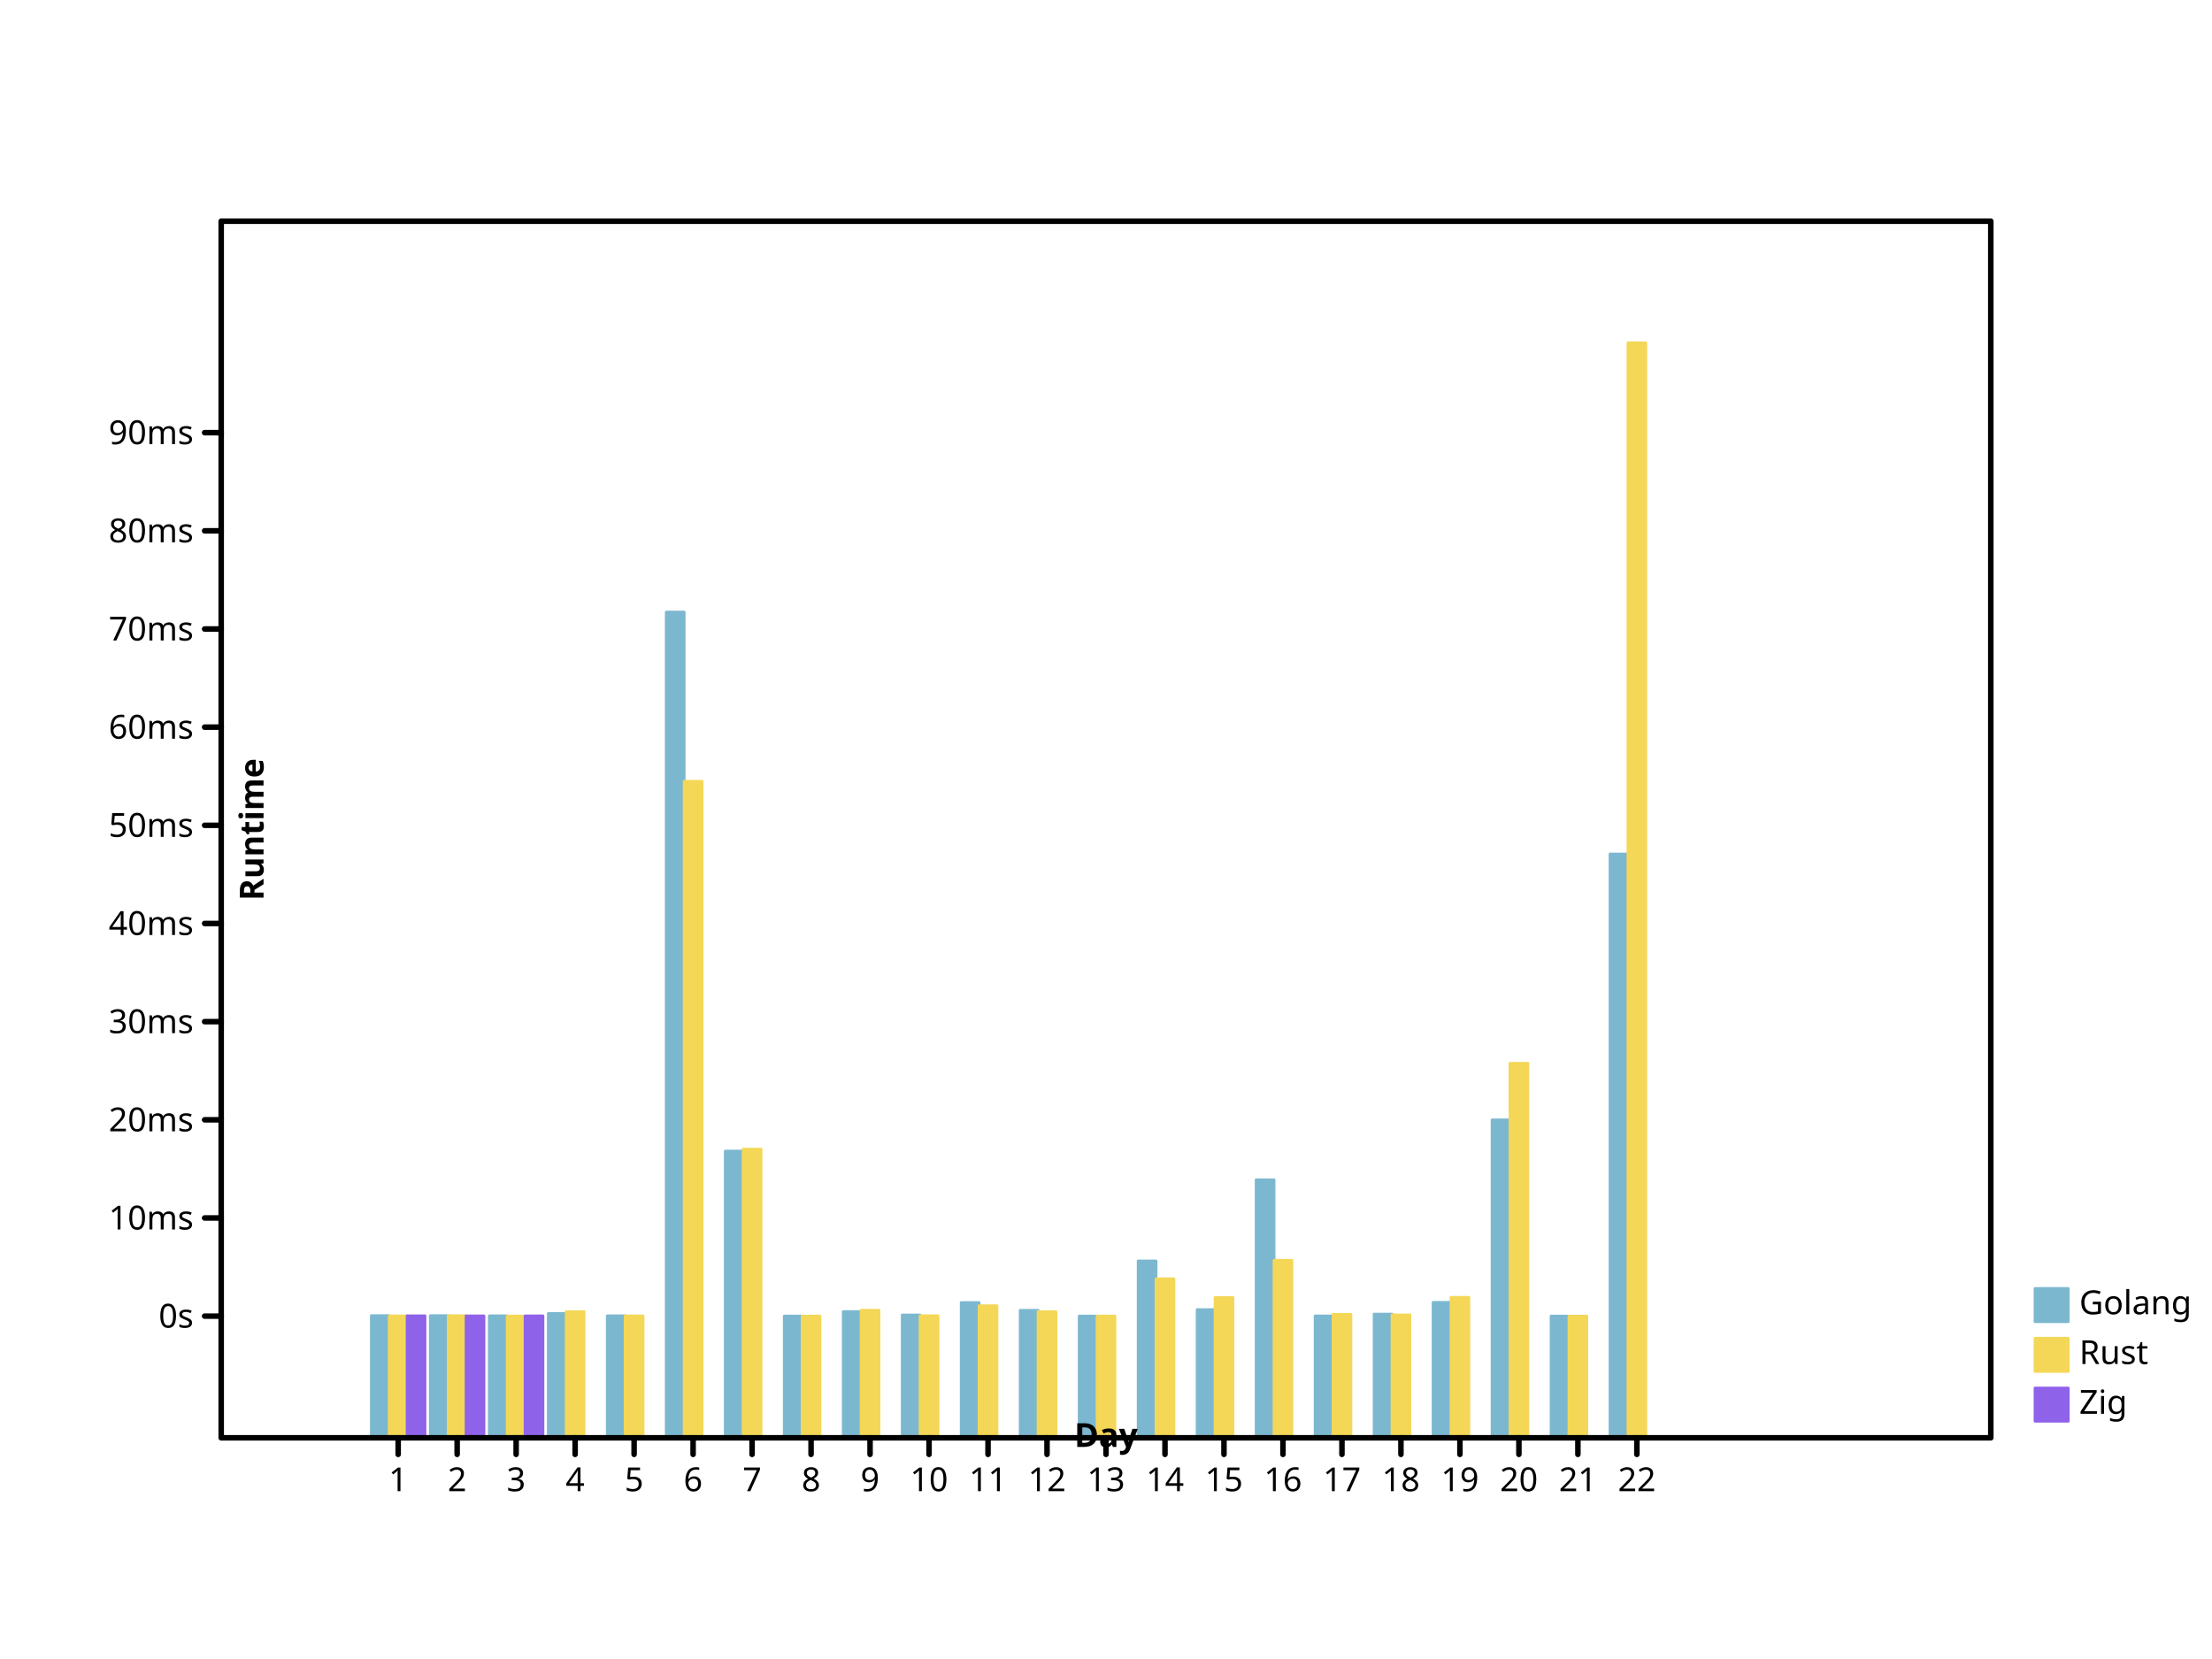
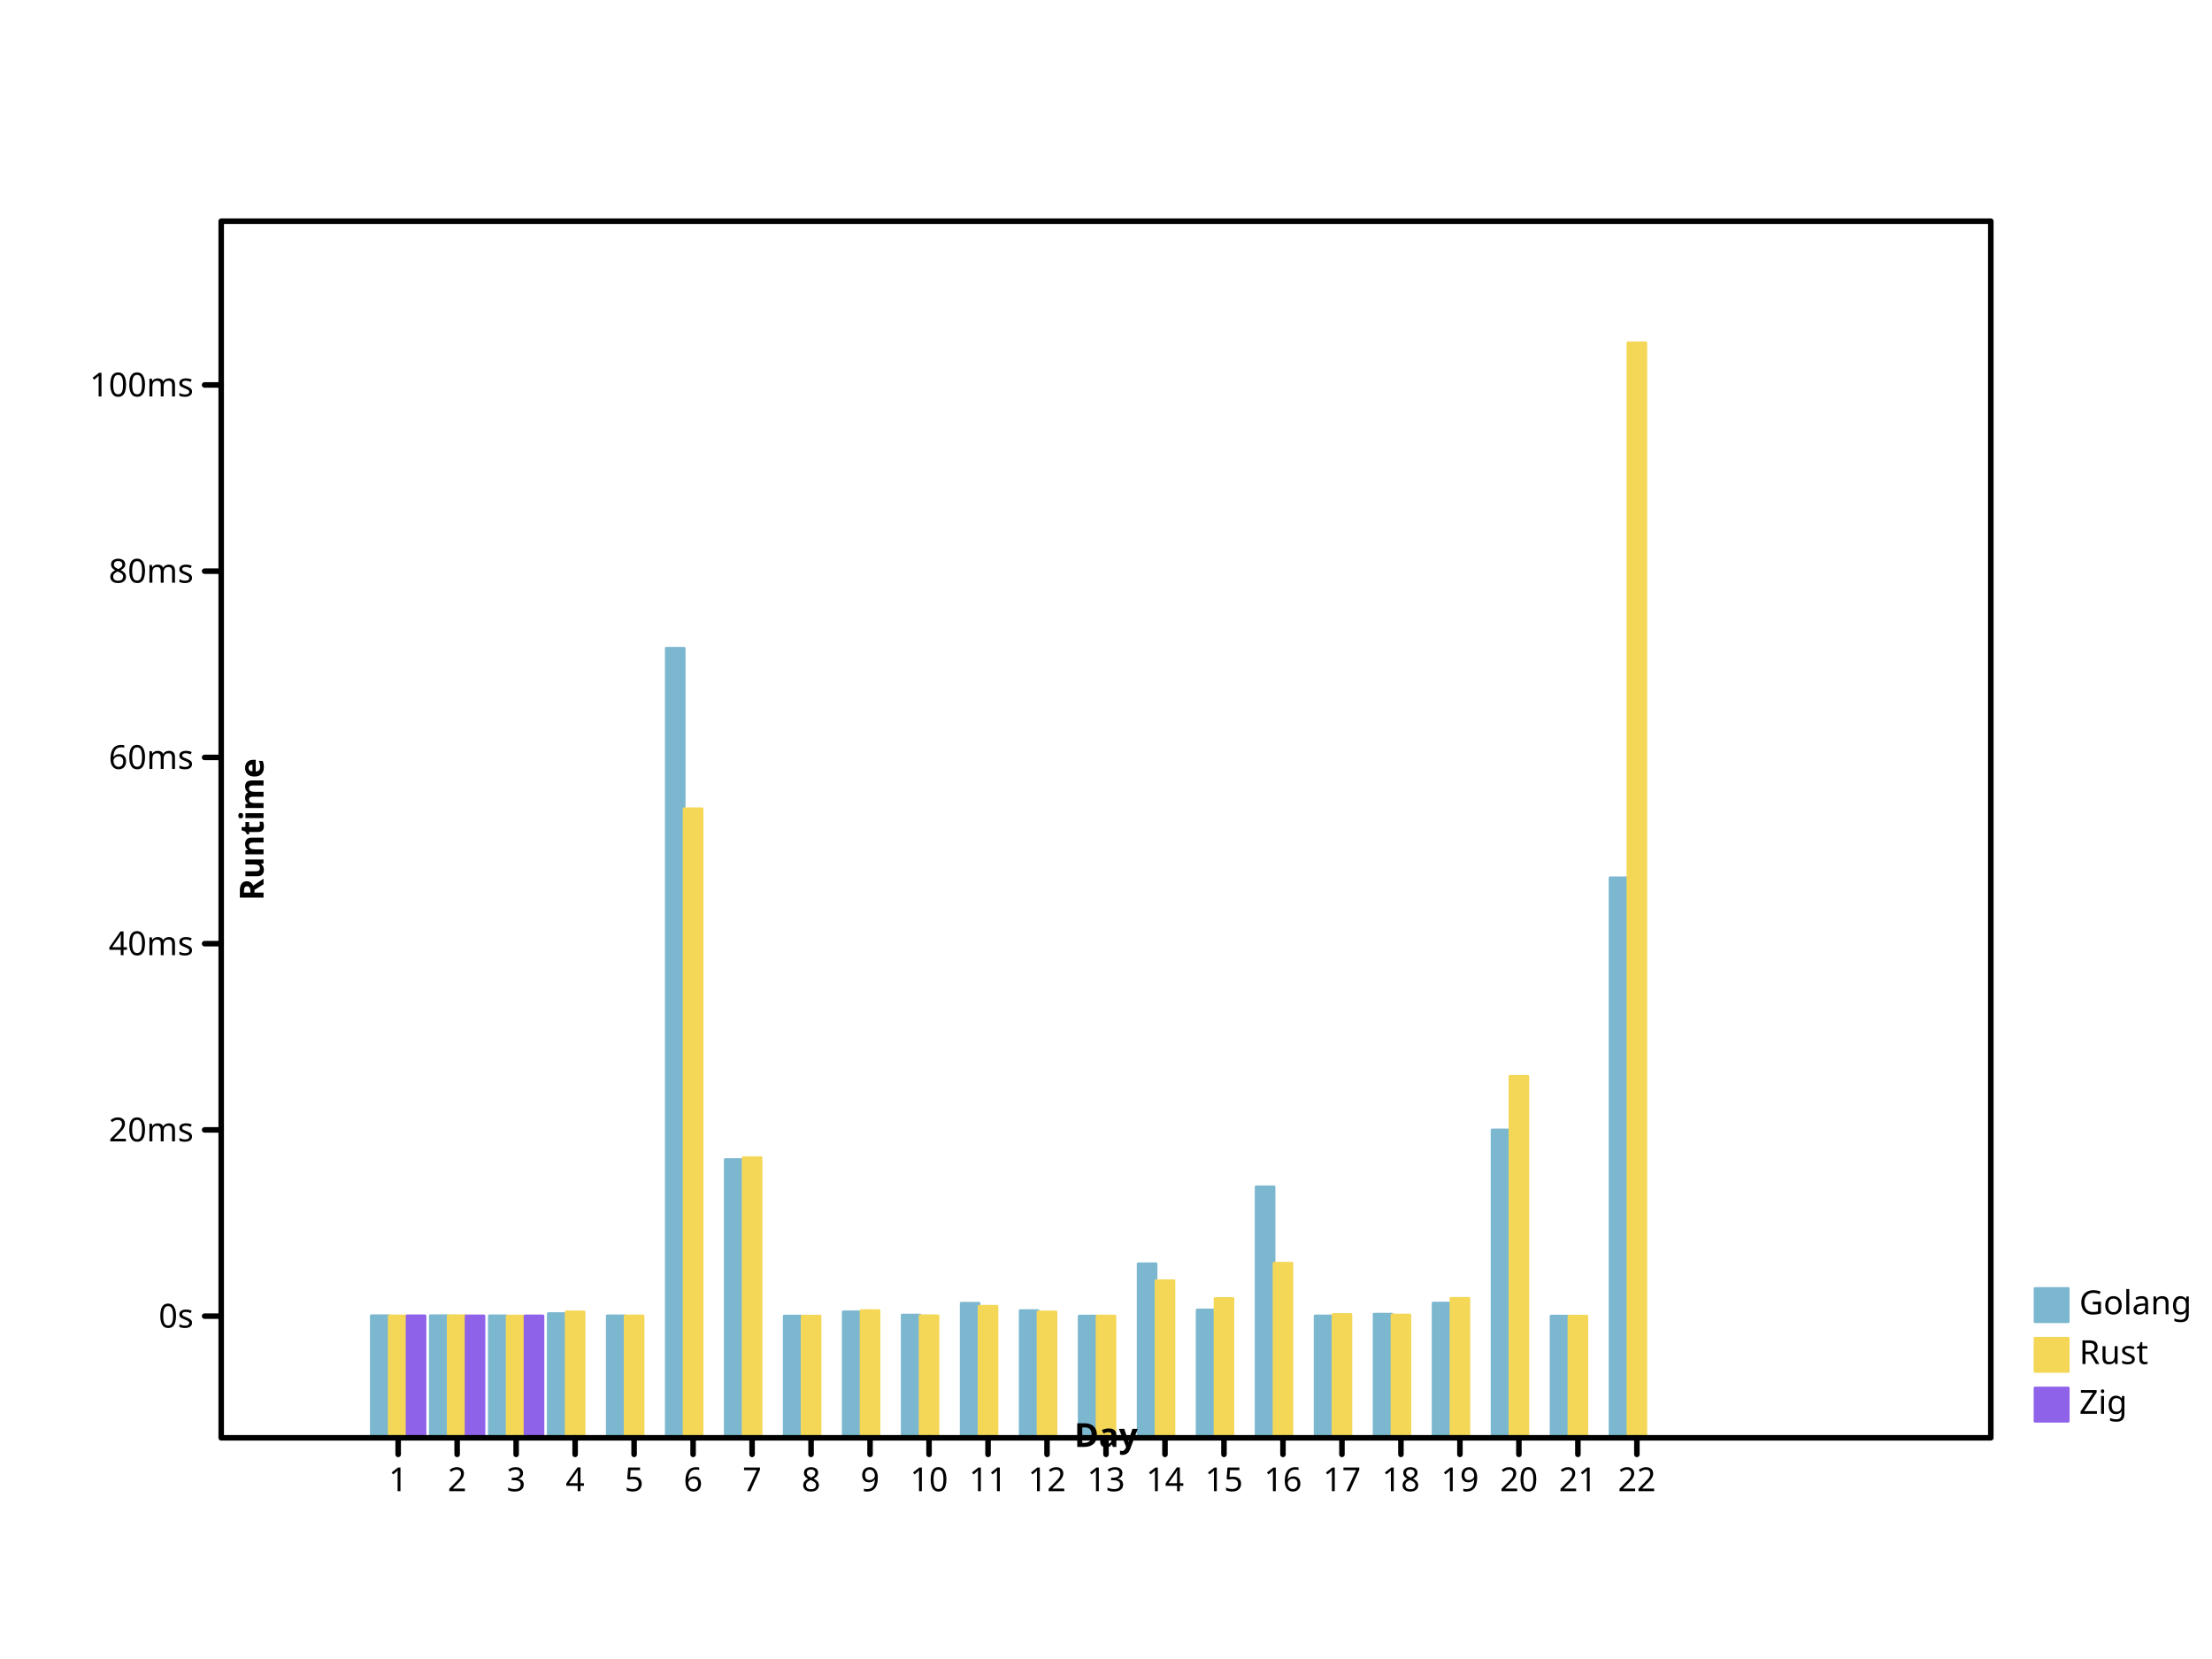
<svg xmlns="http://www.w3.org/2000/svg" preserveAspectRatio="xMidYMid meet" width="800" height="600" viewbox="0 0 800 600">
  <defs>
-     <marker refX="5" refY="5" markerUnits="userSpaceOnUse" markerWidth="2%" markerHeight="2%" id="circle" viewBox="0 0 10 10 ">
+     <marker viewBox="0 0 10 10 " refX="5" refY="5" markerUnits="userSpaceOnUse" markerWidth="2%" markerHeight="2%" id="circle">
      <circle cx="5" cy="5" r="3" fill="none" stroke="black" />
    </marker>
-     <marker markerWidth="2%" markerHeight="2%" id="filled-circle" viewBox="0 0 10 10 " refX="5" refY="5" markerUnits="userSpaceOnUse">
-       <circle fill="black" stroke="none" cx="5" cy="5" r="3" />
+     <marker viewBox="0 0 10 10 " refX="5" refY="5" markerUnits="userSpaceOnUse" markerWidth="2%" markerHeight="2%" id="filled-circle">
+       <circle stroke="none" cx="5" cy="5" r="3" fill="black" />
    </marker>
-     <marker id="square" viewBox="0 0 10 10 " refX="5" refY="5" markerUnits="userSpaceOnUse" markerWidth="2%" markerHeight="2%">
-       <rect y="2" width="6" height="6" fill="none" stroke="black" x="2" />
+     <marker viewBox="0 0 10 10 " refX="5" refY="5" markerUnits="userSpaceOnUse" markerWidth="2%" markerHeight="2%" id="square">
+       <rect fill="none" stroke="black" x="2" y="2" width="6" height="6" />
    </marker>
-     <marker markerWidth="2%" markerHeight="2%" id="filled-square" viewBox="0 0 10 10 " refX="5" refY="5" markerUnits="userSpaceOnUse">
+     <marker refX="5" refY="5" markerUnits="userSpaceOnUse" markerWidth="2%" markerHeight="2%" id="filled-square" viewBox="0 0 10 10 ">
      <rect height="6" fill="black" stroke="none" x="2" y="2" width="6" />
    </marker>
  </defs>
-   <g stroke-linejoin="round" transform="translate(80 520 )scale(1 -1 )" fill="hsl(198, 47%, 65%)" stroke="hsl(198, 47%, 65%)" stroke-width="1px" stroke-linecap="round">
-     <rect width="6.464646e+00" height="4.416758e+01" vector-effect="non-scaling-stroke" x="5.430303e+01" y="0" />
-     <rect vector-effect="non-scaling-stroke" x="7.563636e+01" y="0" width="6.464646e+00" height="4.416874e+01" />
-     <rect height="4.410325e+01" vector-effect="non-scaling-stroke" x="9.696970e+01" y="0" width="6.464646e+00" />
-     <rect y="0" width="6.464646e+00" height="4.496499e+01" vector-effect="non-scaling-stroke" x="1.183030e+02" />
-     <rect vector-effect="non-scaling-stroke" x="1.396364e+02" y="0" width="6.464646e+00" height="4.410829e+01" />
-     <rect y="0" width="6.464646e+00" height="2.986285e+02" vector-effect="non-scaling-stroke" x="1.609697e+02" />
-     <rect vector-effect="non-scaling-stroke" x="1.823030e+02" y="0" width="6.464646e+00" height="1.036935e+02" />
-     <rect vector-effect="non-scaling-stroke" x="2.036364e+02" y="0" width="6.464646e+00" height="4.402470e+01" />
-     <rect height="4.564019e+01" vector-effect="non-scaling-stroke" x="2.249697e+02" y="0" width="6.464646e+00" />
-     <rect height="4.440481e+01" vector-effect="non-scaling-stroke" x="2.463030e+02" y="0" width="6.464646e+00" />
-     <rect x="2.676364e+02" y="0" width="6.464646e+00" height="4.891033e+01" vector-effect="non-scaling-stroke" />
-     <rect vector-effect="non-scaling-stroke" x="2.889697e+02" y="0" width="6.464646e+00" height="4.609875e+01" />
-     <rect width="6.464646e+00" height="4.402486e+01" vector-effect="non-scaling-stroke" x="3.103030e+02" y="0" />
-     <rect height="6.394317e+01" vector-effect="non-scaling-stroke" x="3.316364e+02" y="0" width="6.464646e+00" />
-     <rect x="3.529697e+02" y="0" width="6.464646e+00" height="4.634351e+01" vector-effect="non-scaling-stroke" />
-     <rect x="3.743030e+02" y="0" width="6.464646e+00" height="9.329568e+01" vector-effect="non-scaling-stroke" />
-     <rect y="0" width="6.464646e+00" height="4.406934e+01" vector-effect="non-scaling-stroke" x="3.956364e+02" />
-     <rect x="4.169697e+02" y="0" width="6.464646e+00" height="4.473562e+01" vector-effect="non-scaling-stroke" />
-     <rect width="6.464646e+00" height="4.896618e+01" vector-effect="non-scaling-stroke" x="4.383030e+02" y="0" />
-     <rect height="1.149694e+02" vector-effect="non-scaling-stroke" x="4.596364e+02" y="0" width="6.464646e+00" />
-     <rect vector-effect="non-scaling-stroke" x="4.809697e+02" y="0" width="6.464646e+00" height="4.400021e+01" />
-     <rect width="6.464646e+00" height="2.111228e+02" vector-effect="non-scaling-stroke" x="5.023030e+02" y="0" />
+   <g fill="hsl(198, 47%, 65%)" stroke="hsl(198, 47%, 65%)" stroke-width="1px" stroke-linecap="round" stroke-linejoin="round" transform="translate(80 520 )scale(1 -1 )">
+     <rect vector-effect="non-scaling-stroke" x="5.430303e+01" y="0" width="6.464646e+00" height="4.415896e+01" />
+     <rect vector-effect="non-scaling-stroke" x="7.563636e+01" y="0" width="6.464646e+00" height="4.416006e+01" />
+     <rect vector-effect="non-scaling-stroke" x="9.696970e+01" y="0" width="6.464646e+00" height="4.409794e+01" />
+     <rect width="6.464646e+00" height="4.491539e+01" vector-effect="non-scaling-stroke" x="1.183030e+02" y="0" />
+     <rect x="1.396364e+02" y="0" width="6.464646e+00" height="4.410272e+01" vector-effect="non-scaling-stroke" />
+     <rect height="2.855407e+02" vector-effect="non-scaling-stroke" x="1.609697e+02" y="0" width="6.464646e+00" />
+     <rect vector-effect="non-scaling-stroke" x="1.823030e+02" y="0" width="6.464646e+00" height="1.006253e+02" />
+     <rect height="4.402343e+01" vector-effect="non-scaling-stroke" x="2.036364e+02" y="0" width="6.464646e+00" />
+     <rect width="6.464646e+00" height="4.555588e+01" vector-effect="non-scaling-stroke" x="2.249697e+02" y="0" />
+     <rect vector-effect="non-scaling-stroke" x="2.463030e+02" y="0" width="6.464646e+00" height="4.438401e+01" />
+     <rect vector-effect="non-scaling-stroke" x="2.676364e+02" y="0" width="6.464646e+00" height="4.865794e+01" />
+     <rect vector-effect="non-scaling-stroke" x="2.889697e+02" y="0" width="6.464646e+00" height="4.599088e+01" />
+     <rect width="6.464646e+00" height="4.402358e+01" vector-effect="non-scaling-stroke" x="3.103030e+02" y="0" />
+     <rect vector-effect="non-scaling-stroke" x="3.316364e+02" y="0" width="6.464646e+00" height="6.291811e+01" />
+     <rect width="6.464646e+00" height="4.622305e+01" vector-effect="non-scaling-stroke" x="3.529697e+02" y="0" />
+     <rect vector-effect="non-scaling-stroke" x="3.743030e+02" y="0" width="6.464646e+00" height="9.076192e+01" />
+     <rect height="4.406577e+01" vector-effect="non-scaling-stroke" x="3.956364e+02" y="0" width="6.464646e+00" />
+     <rect vector-effect="non-scaling-stroke" x="4.169697e+02" y="0" width="6.464646e+00" height="4.469781e+01" />
+     <rect width="6.464646e+00" height="4.871092e+01" vector-effect="non-scaling-stroke" x="4.383030e+02" y="0" />
+     <rect x="4.596364e+02" y="0" width="6.464646e+00" height="1.113216e+02" vector-effect="non-scaling-stroke" />
+     <rect vector-effect="non-scaling-stroke" x="4.809697e+02" y="0" width="6.464646e+00" height="4.400020e+01" />
+     <rect y="0" width="6.464646e+00" height="2.025328e+02" vector-effect="non-scaling-stroke" x="5.023030e+02" />
  </g>
-   <g stroke-linejoin="round" transform="translate(80 520 )scale(1 -1 )" fill="hsl(49, 88%, 65%)" stroke="hsl(49, 88%, 65%)" stroke-width="1px" stroke-linecap="round">
-     <rect width="6.464646e+00" height="4.406571e+01" vector-effect="non-scaling-stroke" x="6.076768e+01" y="0" />
-     <rect vector-effect="non-scaling-stroke" x="8.210101e+01" y="0" width="6.464646e+00" height="4.415275e+01" />
-     <rect vector-effect="non-scaling-stroke" x="1.034343e+02" y="0" width="6.464646e+00" height="4.403144e+01" />
-     <rect vector-effect="non-scaling-stroke" x="1.247677e+02" y="0" width="6.464646e+00" height="4.561069e+01" />
-     <rect width="6.464646e+00" height="4.406104e+01" vector-effect="non-scaling-stroke" x="1.461010e+02" y="0" />
-     <rect y="0" width="6.464646e+00" height="2.374311e+02" vector-effect="non-scaling-stroke" x="1.674343e+02" />
-     <rect height="1.044027e+02" vector-effect="non-scaling-stroke" x="1.887677e+02" y="0" width="6.464646e+00" />
-     <rect vector-effect="non-scaling-stroke" x="2.101010e+02" y="0" width="6.464646e+00" height="4.401175e+01" />
-     <rect height="4.610335e+01" vector-effect="non-scaling-stroke" x="2.314343e+02" y="0" width="6.464646e+00" />
-     <rect x="2.527677e+02" y="0" width="6.464646e+00" height="4.413231e+01" vector-effect="non-scaling-stroke" />
-     <rect height="4.775077e+01" vector-effect="non-scaling-stroke" x="2.741010e+02" y="0" width="6.464646e+00" />
-     <rect width="6.464646e+00" height="4.559995e+01" vector-effect="non-scaling-stroke" x="2.954343e+02" y="0" />
-     <rect x="3.167677e+02" y="0" width="6.464646e+00" height="4.402002e+01" vector-effect="non-scaling-stroke" />
-     <rect x="3.381010e+02" y="0" width="6.464646e+00" height="5.749868e+01" vector-effect="non-scaling-stroke" />
-     <rect width="6.464646e+00" height="5.072570e+01" vector-effect="non-scaling-stroke" x="3.594343e+02" y="0" />
-     <rect height="6.418455e+01" vector-effect="non-scaling-stroke" x="3.807677e+02" y="0" width="6.464646e+00" />
-     <rect width="6.464646e+00" height="4.463000e+01" vector-effect="non-scaling-stroke" x="4.021010e+02" y="0" />
-     <rect y="0" width="6.464646e+00" height="4.443448e+01" vector-effect="non-scaling-stroke" x="4.234343e+02" />
-     <rect vector-effect="non-scaling-stroke" x="4.447677e+02" y="0" width="6.464646e+00" height="5.078020e+01" />
-     <rect width="6.464646e+00" height="1.354317e+02" vector-effect="non-scaling-stroke" x="4.661010e+02" y="0" />
-     <rect vector-effect="non-scaling-stroke" x="4.874343e+02" y="0" width="6.464646e+00" height="4.400010e+01" />
+   <g stroke-linecap="round" stroke-linejoin="round" transform="translate(80 520 )scale(1 -1 )" fill="hsl(49, 88%, 65%)" stroke="hsl(49, 88%, 65%)" stroke-width="1px">
+     <rect x="6.076768e+01" y="0" width="6.464646e+00" height="4.406233e+01" vector-effect="non-scaling-stroke" />
+     <rect width="6.464646e+00" height="4.414490e+01" vector-effect="non-scaling-stroke" x="8.210101e+01" y="0" />
+     <rect y="0" width="6.464646e+00" height="4.402982e+01" vector-effect="non-scaling-stroke" x="1.034343e+02" />
+     <rect vector-effect="non-scaling-stroke" x="1.247677e+02" y="0" width="6.464646e+00" height="4.552790e+01" />
+     <rect width="6.464646e+00" height="4.405790e+01" vector-effect="non-scaling-stroke" x="1.461010e+02" y="0" />
+     <rect width="6.464646e+00" height="2.274889e+02" vector-effect="non-scaling-stroke" x="1.674343e+02" y="0" />
+     <rect vector-effect="non-scaling-stroke" x="1.887677e+02" y="0" width="6.464646e+00" height="1.012980e+02" />
+     <rect height="4.401115e+01" vector-effect="non-scaling-stroke" x="2.101010e+02" y="0" width="6.464646e+00" />
+     <rect y="0" width="6.464646e+00" height="4.599524e+01" vector-effect="non-scaling-stroke" x="2.314343e+02" />
+     <rect x="2.527677e+02" y="0" width="6.464646e+00" height="4.412551e+01" vector-effect="non-scaling-stroke" />
+     <rect vector-effect="non-scaling-stroke" x="2.741010e+02" y="0" width="6.464646e+00" height="4.755798e+01" />
+     <rect vector-effect="non-scaling-stroke" x="2.954343e+02" y="0" width="6.464646e+00" height="4.551771e+01" />
+     <rect x="3.167677e+02" y="0" width="6.464646e+00" height="4.401899e+01" vector-effect="non-scaling-stroke" />
+     <rect width="6.464646e+00" height="5.680486e+01" vector-effect="non-scaling-stroke" x="3.381010e+02" y="0" />
+     <rect height="5.038001e+01" vector-effect="non-scaling-stroke" x="3.594343e+02" y="0" width="6.464646e+00" />
+     <rect width="6.464646e+00" height="6.314708e+01" vector-effect="non-scaling-stroke" x="3.807677e+02" y="0" />
+     <rect height="4.459762e+01" vector-effect="non-scaling-stroke" x="4.021010e+02" y="0" width="6.464646e+00" />
+     <rect x="4.234343e+02" y="0" width="6.464646e+00" height="4.441215e+01" vector-effect="non-scaling-stroke" />
+     <rect y="0" width="6.464646e+00" height="5.043170e+01" vector-effect="non-scaling-stroke" x="4.447677e+02" />
+     <rect x="4.661010e+02" y="0" width="6.464646e+00" height="1.307322e+02" vector-effect="non-scaling-stroke" />
+     <rect y="0" width="6.464646e+00" height="4.400010e+01" vector-effect="non-scaling-stroke" x="4.874343e+02" />
    <rect width="6.464646e+00" height="396" vector-effect="non-scaling-stroke" x="5.087677e+02" y="0" />
  </g>
-   <g stroke="hsl(260, 76%, 65%)" stroke-width="1px" stroke-linecap="round" stroke-linejoin="round" transform="translate(80 520 )scale(1 -1 )" fill="hsl(260, 76%, 65%)">
-     <rect height="4.411224e+01" vector-effect="non-scaling-stroke" x="6.723232e+01" y="0" width="6.464646e+00" />
-     <rect y="0" width="6.464646e+00" height="4.408377e+01" vector-effect="non-scaling-stroke" x="8.856566e+01" />
-     <rect width="6.464646e+00" height="4.408508e+01" vector-effect="non-scaling-stroke" x="1.098990e+02" y="0" />
+   <g transform="translate(80 520 )scale(1 -1 )" fill="hsl(260, 76%, 65%)" stroke="hsl(260, 76%, 65%)" stroke-width="1px" stroke-linecap="round" stroke-linejoin="round">
+     <rect x="6.723232e+01" y="0" width="6.464646e+00" height="4.410647e+01" vector-effect="non-scaling-stroke" />
+     <rect y="0" width="6.464646e+00" height="4.407947e+01" vector-effect="non-scaling-stroke" x="8.856566e+01" />
+     <rect vector-effect="non-scaling-stroke" x="1.098990e+02" y="0" width="6.464646e+00" height="4.408071e+01" />
  </g>
-   <g dominant-baseline="hanging" stroke-linejoin="round" font-size="12px" stroke-linecap="round" fill="hsl(198, 47%, 65%)" stroke="hsl(198, 47%, 65%)" stroke-width="1px" font-family="sans-serif" text-anchor="start" font-style="normal" font-weight="normal">
-     <rect width="12" height="12" vector-effect="non-scaling-stroke" x="736" y="466" />
-     <g fill="black" stroke="black">
-       <text stroke="none" vector-effect="non-scaling-stroke" x="752" y="466" dominant-baseline="hanging">Golang</text>
+   <g stroke="hsl(198, 47%, 65%)" font-weight="normal" text-anchor="start" stroke-linejoin="round" font-size="12px" fill="hsl(198, 47%, 65%)" stroke-linecap="round" font-family="sans-serif" dominant-baseline="hanging" stroke-width="1px" font-style="normal">
+     <rect height="12" vector-effect="non-scaling-stroke" x="736" y="466" width="12" />
+     <g stroke="black" fill="black">
+       <text x="752" y="466" dominant-baseline="hanging" stroke="none" vector-effect="non-scaling-stroke">Golang</text>
    </g>
-     <g text-anchor="start" stroke="hsl(49, 88%, 65%)" font-family="sans-serif" stroke-linecap="round" font-style="normal" font-size="12px" fill="hsl(49, 88%, 65%)" stroke-width="1px" stroke-linejoin="round" font-weight="normal" dominant-baseline="hanging">
-       <rect height="12" vector-effect="non-scaling-stroke" x="736" y="484" width="12" />
-       <g stroke="black" fill="black">
-         <text vector-effect="non-scaling-stroke" x="752" y="484" dominant-baseline="hanging" stroke="none">Rust</text>
+     <g stroke-width="1px" fill="hsl(49, 88%, 65%)" stroke-linecap="round" font-family="sans-serif" font-weight="normal" stroke-linejoin="round" font-size="12px" font-style="normal" stroke="hsl(49, 88%, 65%)" text-anchor="start" dominant-baseline="hanging">
+       <rect x="736" y="484" width="12" height="12" vector-effect="non-scaling-stroke" />
+       <g fill="black" stroke="black">
+         <text dominant-baseline="hanging" stroke="none" vector-effect="non-scaling-stroke" x="752" y="484">Rust</text>
      </g>
-       <g stroke-width="1px" stroke-linecap="round" font-weight="normal" stroke-linejoin="round" font-family="sans-serif" text-anchor="start" dominant-baseline="hanging" font-style="normal" font-size="12px" fill="hsl(260, 76%, 65%)" stroke="hsl(260, 76%, 65%)">
-         <rect vector-effect="non-scaling-stroke" x="736" y="502" width="12" height="12" />
+       <g stroke-linecap="round" font-family="sans-serif" stroke-width="1px" font-size="12px" dominant-baseline="hanging" text-anchor="start" fill="hsl(260, 76%, 65%)" stroke="hsl(260, 76%, 65%)" stroke-linejoin="round" font-style="normal" font-weight="normal">
+         <rect y="502" width="12" height="12" vector-effect="non-scaling-stroke" x="736" />
        <g fill="black" stroke="black">
-           <text x="752" y="502" dominant-baseline="hanging" stroke="none" vector-effect="non-scaling-stroke">Zig</text>
-           <g stroke-linejoin="round" fill="none" font-family="sans-serif" stroke-width="2px" stroke-linecap="round" font-weight="normal" font-style="normal" font-size="12px" text-anchor="start" dominant-baseline="hanging">
-             <rect vector-effect="non-scaling-stroke" x="80" y="80" width="640" height="440" />
+           <text y="502" dominant-baseline="hanging" stroke="none" vector-effect="non-scaling-stroke" x="752">Zig</text>
+           <g stroke-linecap="round" fill="none" font-style="normal" stroke-linejoin="round" font-size="12px" text-anchor="start" dominant-baseline="hanging" font-weight="normal" stroke-width="2px" font-family="sans-serif">
+             <rect y="80" width="640" height="440" vector-effect="non-scaling-stroke" x="80" />
          </g>
-           <g stroke-linejoin="round" font-family="sans-serif" text-anchor="start" dominant-baseline="hanging" font-style="normal" stroke-width="2px" fill="none" stroke="black" transform="translate(80 520 )scale(1 -1 )" font-weight="normal" stroke-linecap="round" font-size="12px">
+           <g fill="none" stroke-linecap="round" font-size="12px" dominant-baseline="hanging" transform="translate(80 520 )scale(1 -1 )" font-family="sans-serif" font-weight="normal" text-anchor="start" stroke="black" font-style="normal" stroke-width="2px" stroke-linejoin="round">
            <path vector-effect="non-scaling-stroke" d="M64,0 L64,-6 M8.533333e+01,0 L8.533333e+01,-6 M1.066667e+02,0 L1.066667e+02,-6 M128,0 L128,-6 M1.493333e+02,0 L1.493333e+02,-6 M1.706667e+02,0 L1.706667e+02,-6 M192,0 L192,-6 M2.133333e+02,0 L2.133333e+02,-6 M2.346667e+02,0 L2.346667e+02,-6 M256,0 L256,-6 M2.773333e+02,0 L2.773333e+02,-6 M2.986667e+02,0 L2.986667e+02,-6 M320,0 L320,-6 M3.413333e+02,0 L3.413333e+02,-6 M3.626667e+02,0 L3.626667e+02,-6 M384,0 L384,-6 M4.053333e+02,0 L4.053333e+02,-6 M4.266667e+02,0 L4.266667e+02,-6 M448,0 L448,-6 M4.693333e+02,0 L4.693333e+02,-6 M4.906667e+02,0 L4.906667e+02,-6 M512,0 L512,-6 " />
          </g>
-           <g fill="black" stroke="black" font-size="12px" text-anchor="middle" stroke-width="2px" stroke-linejoin="round" font-family="sans-serif" dominant-baseline="hanging" transform="translate(80 520 )scale(1 1 )" stroke-linecap="round" font-style="normal" font-weight="normal">
-             <text y="10" dominant-baseline="hanging" stroke="none" vector-effect="non-scaling-stroke" x="64">1</text>
+           <g fill="black" stroke="black" font-family="sans-serif" stroke-linejoin="round" font-size="12px" font-style="normal" transform="translate(80 520 )scale(1 1 )" stroke-linecap="round" font-weight="normal" text-anchor="middle" dominant-baseline="hanging" stroke-width="2px">
+             <text dominant-baseline="hanging" stroke="none" vector-effect="non-scaling-stroke" x="64" y="10">1</text>
            <text stroke="none" vector-effect="non-scaling-stroke" x="8.533333e+01" y="10" dominant-baseline="hanging">2</text>
-             <text stroke="none" vector-effect="non-scaling-stroke" x="1.066667e+02" y="10" dominant-baseline="hanging">3</text>
+             <text dominant-baseline="hanging" stroke="none" vector-effect="non-scaling-stroke" x="1.066667e+02" y="10">3</text>
            <text stroke="none" vector-effect="non-scaling-stroke" x="128" y="10" dominant-baseline="hanging">4</text>
-             <text y="10" dominant-baseline="hanging" stroke="none" vector-effect="non-scaling-stroke" x="1.493333e+02">5</text>
-             <text x="1.706667e+02" y="10" dominant-baseline="hanging" stroke="none" vector-effect="non-scaling-stroke">6</text>
+             <text vector-effect="non-scaling-stroke" x="1.493333e+02" y="10" dominant-baseline="hanging" stroke="none">5</text>
+             <text dominant-baseline="hanging" stroke="none" vector-effect="non-scaling-stroke" x="1.706667e+02" y="10">6</text>
            <text y="10" dominant-baseline="hanging" stroke="none" vector-effect="non-scaling-stroke" x="192">7</text>
-             <text vector-effect="non-scaling-stroke" x="2.133333e+02" y="10" dominant-baseline="hanging" stroke="none">8</text>
-             <text y="10" dominant-baseline="hanging" stroke="none" vector-effect="non-scaling-stroke" x="2.346667e+02">9</text>
-             <text vector-effect="non-scaling-stroke" x="256" y="10" dominant-baseline="hanging" stroke="none">10</text>
+             <text y="10" dominant-baseline="hanging" stroke="none" vector-effect="non-scaling-stroke" x="2.133333e+02">8</text>
+             <text vector-effect="non-scaling-stroke" x="2.346667e+02" y="10" dominant-baseline="hanging" stroke="none">9</text>
+             <text dominant-baseline="hanging" stroke="none" vector-effect="non-scaling-stroke" x="256" y="10">10</text>
            <text stroke="none" vector-effect="non-scaling-stroke" x="2.773333e+02" y="10" dominant-baseline="hanging">11</text>
-             <text stroke="none" vector-effect="non-scaling-stroke" x="2.986667e+02" y="10" dominant-baseline="hanging">12</text>
-             <text dominant-baseline="hanging" stroke="none" vector-effect="non-scaling-stroke" x="320" y="10">13</text>
-             <text stroke="none" vector-effect="non-scaling-stroke" x="3.413333e+02" y="10" dominant-baseline="hanging">14</text>
-             <text y="10" dominant-baseline="hanging" stroke="none" vector-effect="non-scaling-stroke" x="3.626667e+02">15</text>
+             <text vector-effect="non-scaling-stroke" x="2.986667e+02" y="10" dominant-baseline="hanging" stroke="none">12</text>
+             <text stroke="none" vector-effect="non-scaling-stroke" x="320" y="10" dominant-baseline="hanging">13</text>
+             <text dominant-baseline="hanging" stroke="none" vector-effect="non-scaling-stroke" x="3.413333e+02" y="10">14</text>
+             <text x="3.626667e+02" y="10" dominant-baseline="hanging" stroke="none" vector-effect="non-scaling-stroke">15</text>
            <text dominant-baseline="hanging" stroke="none" vector-effect="non-scaling-stroke" x="384" y="10">16</text>
            <text stroke="none" vector-effect="non-scaling-stroke" x="4.053333e+02" y="10" dominant-baseline="hanging">17</text>
            <text dominant-baseline="hanging" stroke="none" vector-effect="non-scaling-stroke" x="4.266667e+02" y="10">18</text>
-             <text vector-effect="non-scaling-stroke" x="448" y="10" dominant-baseline="hanging" stroke="none">19</text>
-             <text x="4.693333e+02" y="10" dominant-baseline="hanging" stroke="none" vector-effect="non-scaling-stroke">20</text>
-             <text vector-effect="non-scaling-stroke" x="4.906667e+02" y="10" dominant-baseline="hanging" stroke="none">21</text>
-             <text x="512" y="10" dominant-baseline="hanging" stroke="none" vector-effect="non-scaling-stroke">22</text>
+             <text dominant-baseline="hanging" stroke="none" vector-effect="non-scaling-stroke" x="448" y="10">19</text>
+             <text y="10" dominant-baseline="hanging" stroke="none" vector-effect="non-scaling-stroke" x="4.693333e+02">20</text>
+             <text y="10" dominant-baseline="hanging" stroke="none" vector-effect="non-scaling-stroke" x="4.906667e+02">21</text>
+             <text dominant-baseline="hanging" stroke="none" vector-effect="non-scaling-stroke" x="512" y="10">22</text>
          </g>
-           <g stroke-width="2px" stroke-linejoin="round" text-anchor="middle" dominant-baseline="baseline" fill="black" stroke="black" font-family="sans-serif" font-size="12px" transform="translate(80 520 )scale(1 1 )rotate(0 0 0 )" stroke-linecap="round" font-style="normal" font-weight="bold">
-             <text y="-6" dominant-baseline="baseline" stroke="none" vector-effect="non-scaling-stroke" x="320">Day</text>
+           <g font-family="sans-serif" text-anchor="middle" dominant-baseline="baseline" transform="translate(80 520 )scale(1 1 )rotate(0 0 0 )" stroke-width="2px" stroke="black" stroke-linecap="round" font-weight="bold" fill="black" stroke-linejoin="round" font-size="12px" font-style="normal">
+             <text x="320" y="-6" dominant-baseline="baseline" stroke="none" vector-effect="non-scaling-stroke">Day</text>
          </g>
-           <g stroke-linejoin="round" font-family="sans-serif" text-anchor="middle" transform="translate(80 520 )scale(1 -1 )" stroke-width="2px" font-size="12px" dominant-baseline="baseline" fill="black" font-style="normal" font-weight="bold" stroke-linecap="round" stroke="black">
-             <path vector-effect="non-scaling-stroke" d="M0,44 L-6,44 M0,7.950267e+01 L-6,7.950267e+01 M0,1.150053e+02 L-6,1.150053e+02 M0,1.505080e+02 L-6,1.505080e+02 M0,1.860107e+02 L-6,1.860107e+02 M0,2.215134e+02 L-6,2.215134e+02 M0,2.570160e+02 L-6,2.570160e+02 M0,2.925187e+02 L-6,2.925187e+02 M0,3.280214e+02 L-6,3.280214e+02 M0,3.635240e+02 L-6,3.635240e+02 " />
+           <g font-size="12px" stroke-linecap="round" font-weight="bold" dominant-baseline="baseline" fill="black" stroke="black" font-style="normal" stroke-width="2px" stroke-linejoin="round" font-family="sans-serif" text-anchor="middle" transform="translate(80 520 )scale(1 -1 )">
+             <path vector-effect="non-scaling-stroke" d="M0,44 L-6,44 M0,1.113557e+02 L-6,1.113557e+02 M0,1.787114e+02 L-6,1.787114e+02 M0,2.460672e+02 L-6,2.460672e+02 M0,3.134229e+02 L-6,3.134229e+02 M0,3.807786e+02 L-6,3.807786e+02 " />
          </g>
-           <g text-anchor="end" dominant-baseline="middle" stroke-linecap="round" font-style="normal" font-weight="normal" font-size="12px" fill="black" stroke="black" stroke-width="2px" stroke-linejoin="round" transform="translate(80 520 )scale(1 1 )" font-family="sans-serif">
-             <text x="-10" y="-44" dominant-baseline="middle" stroke="none" vector-effect="non-scaling-stroke">0s</text>
-             <text x="-10" y="-7.950267e+01" dominant-baseline="middle" stroke="none" vector-effect="non-scaling-stroke">10ms</text>
-             <text x="-10" y="-1.150053e+02" dominant-baseline="middle" stroke="none" vector-effect="non-scaling-stroke">20ms</text>
-             <text stroke="none" vector-effect="non-scaling-stroke" x="-10" y="-1.505080e+02" dominant-baseline="middle">30ms</text>
-             <text stroke="none" vector-effect="non-scaling-stroke" x="-10" y="-1.860107e+02" dominant-baseline="middle">40ms</text>
-             <text dominant-baseline="middle" stroke="none" vector-effect="non-scaling-stroke" x="-10" y="-2.215134e+02">50ms</text>
-             <text vector-effect="non-scaling-stroke" x="-10" y="-2.570160e+02" dominant-baseline="middle" stroke="none">60ms</text>
-             <text x="-10" y="-2.925187e+02" dominant-baseline="middle" stroke="none" vector-effect="non-scaling-stroke">70ms</text>
-             <text stroke="none" vector-effect="non-scaling-stroke" x="-10" y="-3.280214e+02" dominant-baseline="middle">80ms</text>
-             <text vector-effect="non-scaling-stroke" x="-10" y="-3.635240e+02" dominant-baseline="middle" stroke="none">90ms</text>
+           <g stroke-width="2px" font-style="normal" fill="black" stroke="black" font-weight="normal" dominant-baseline="middle" stroke-linejoin="round" font-size="12px" transform="translate(80 520 )scale(1 1 )" stroke-linecap="round" font-family="sans-serif" text-anchor="end">
+             <text stroke="none" vector-effect="non-scaling-stroke" x="-10" y="-44" dominant-baseline="middle">0s</text>
+             <text x="-10" y="-1.113557e+02" dominant-baseline="middle" stroke="none" vector-effect="non-scaling-stroke">20ms</text>
+             <text dominant-baseline="middle" stroke="none" vector-effect="non-scaling-stroke" x="-10" y="-1.787114e+02">40ms</text>
+             <text stroke="none" vector-effect="non-scaling-stroke" x="-10" y="-2.460672e+02" dominant-baseline="middle">60ms</text>
+             <text dominant-baseline="middle" stroke="none" vector-effect="non-scaling-stroke" x="-10" y="-3.134229e+02">80ms</text>
+             <text x="-10" y="-3.807786e+02" dominant-baseline="middle" stroke="none" vector-effect="non-scaling-stroke">100ms</text>
          </g>
-           <g stroke-width="2px" stroke-linejoin="round" font-family="sans-serif" font-style="normal" font-weight="bold" font-size="12px" dominant-baseline="hanging" fill="black" stroke-linecap="round" text-anchor="middle" stroke="black" transform="translate(80 520 )scale(1 1 )rotate(-90 0 0 )">
+           <g font-style="normal" stroke-linejoin="round" stroke-linecap="round" dominant-baseline="hanging" fill="black" stroke="black" font-size="12px" stroke-width="2px" font-family="sans-serif" font-weight="bold" text-anchor="middle" transform="translate(80 520 )scale(1 1 )rotate(-90 0 0 )">
            <text stroke="none" vector-effect="non-scaling-stroke" x="220" y="6" dominant-baseline="hanging">Runtime</text>
          </g>
        </g>
      </g>
    </g>
  </g>
</svg>
